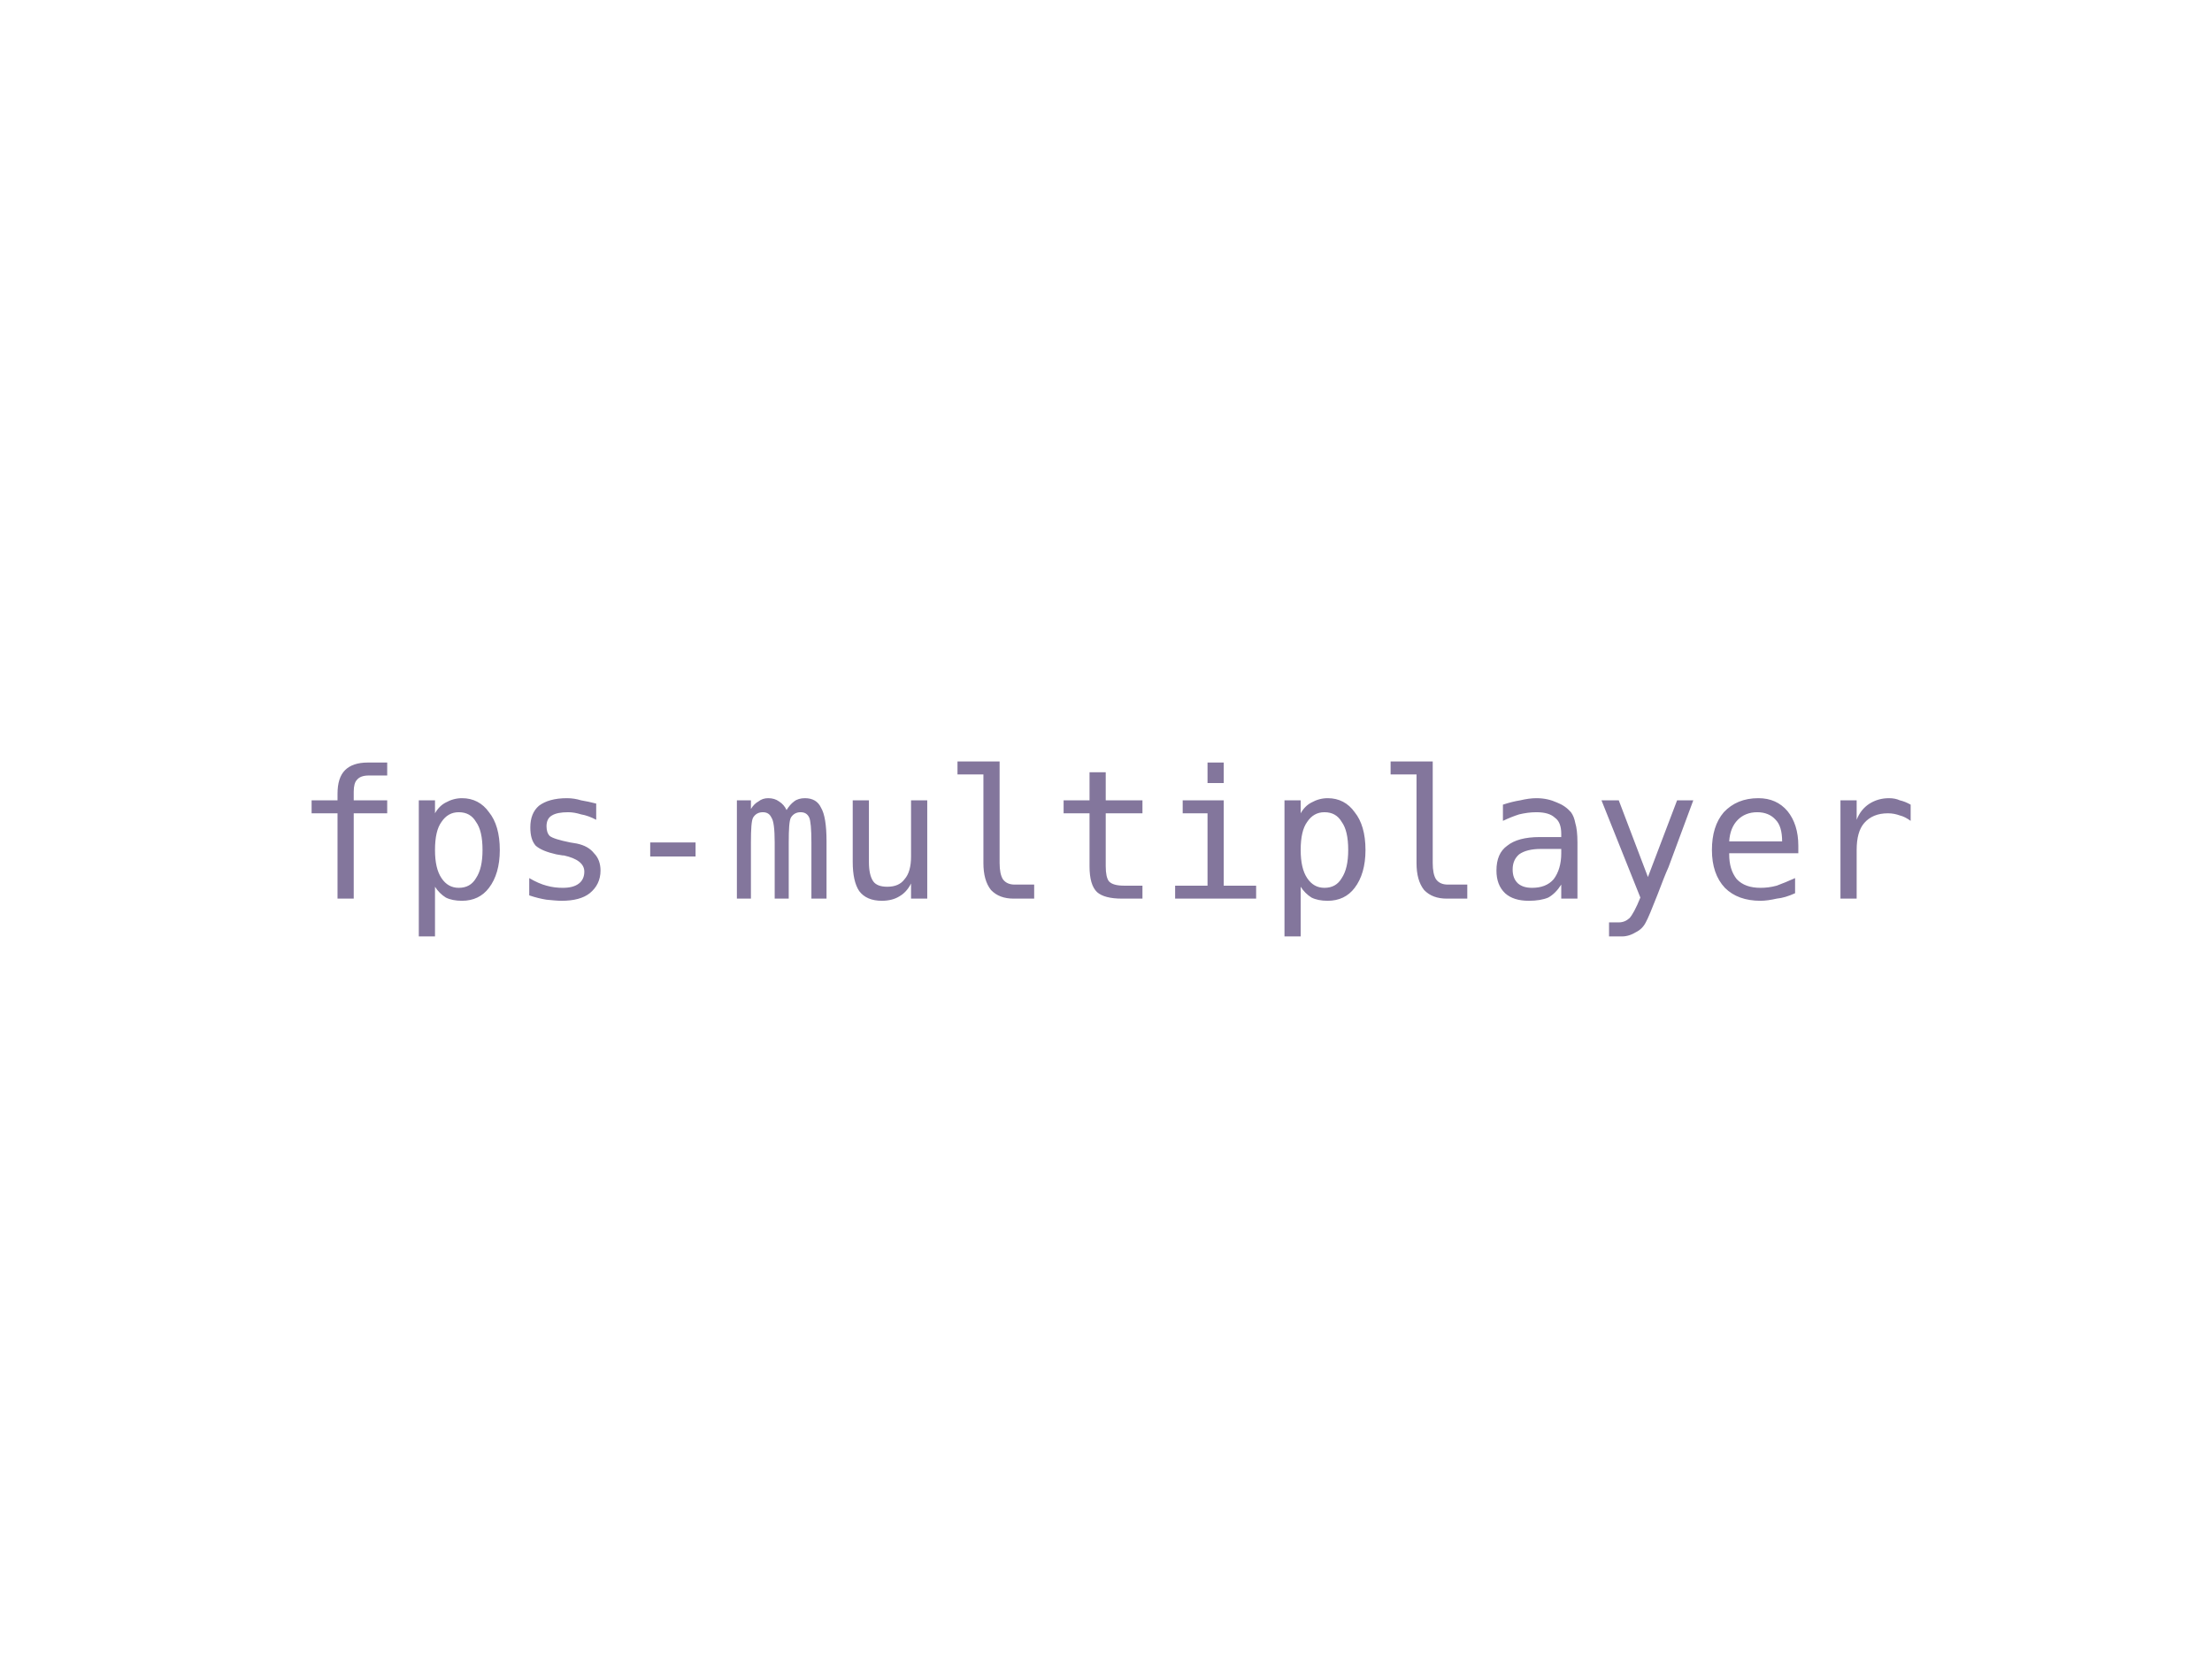
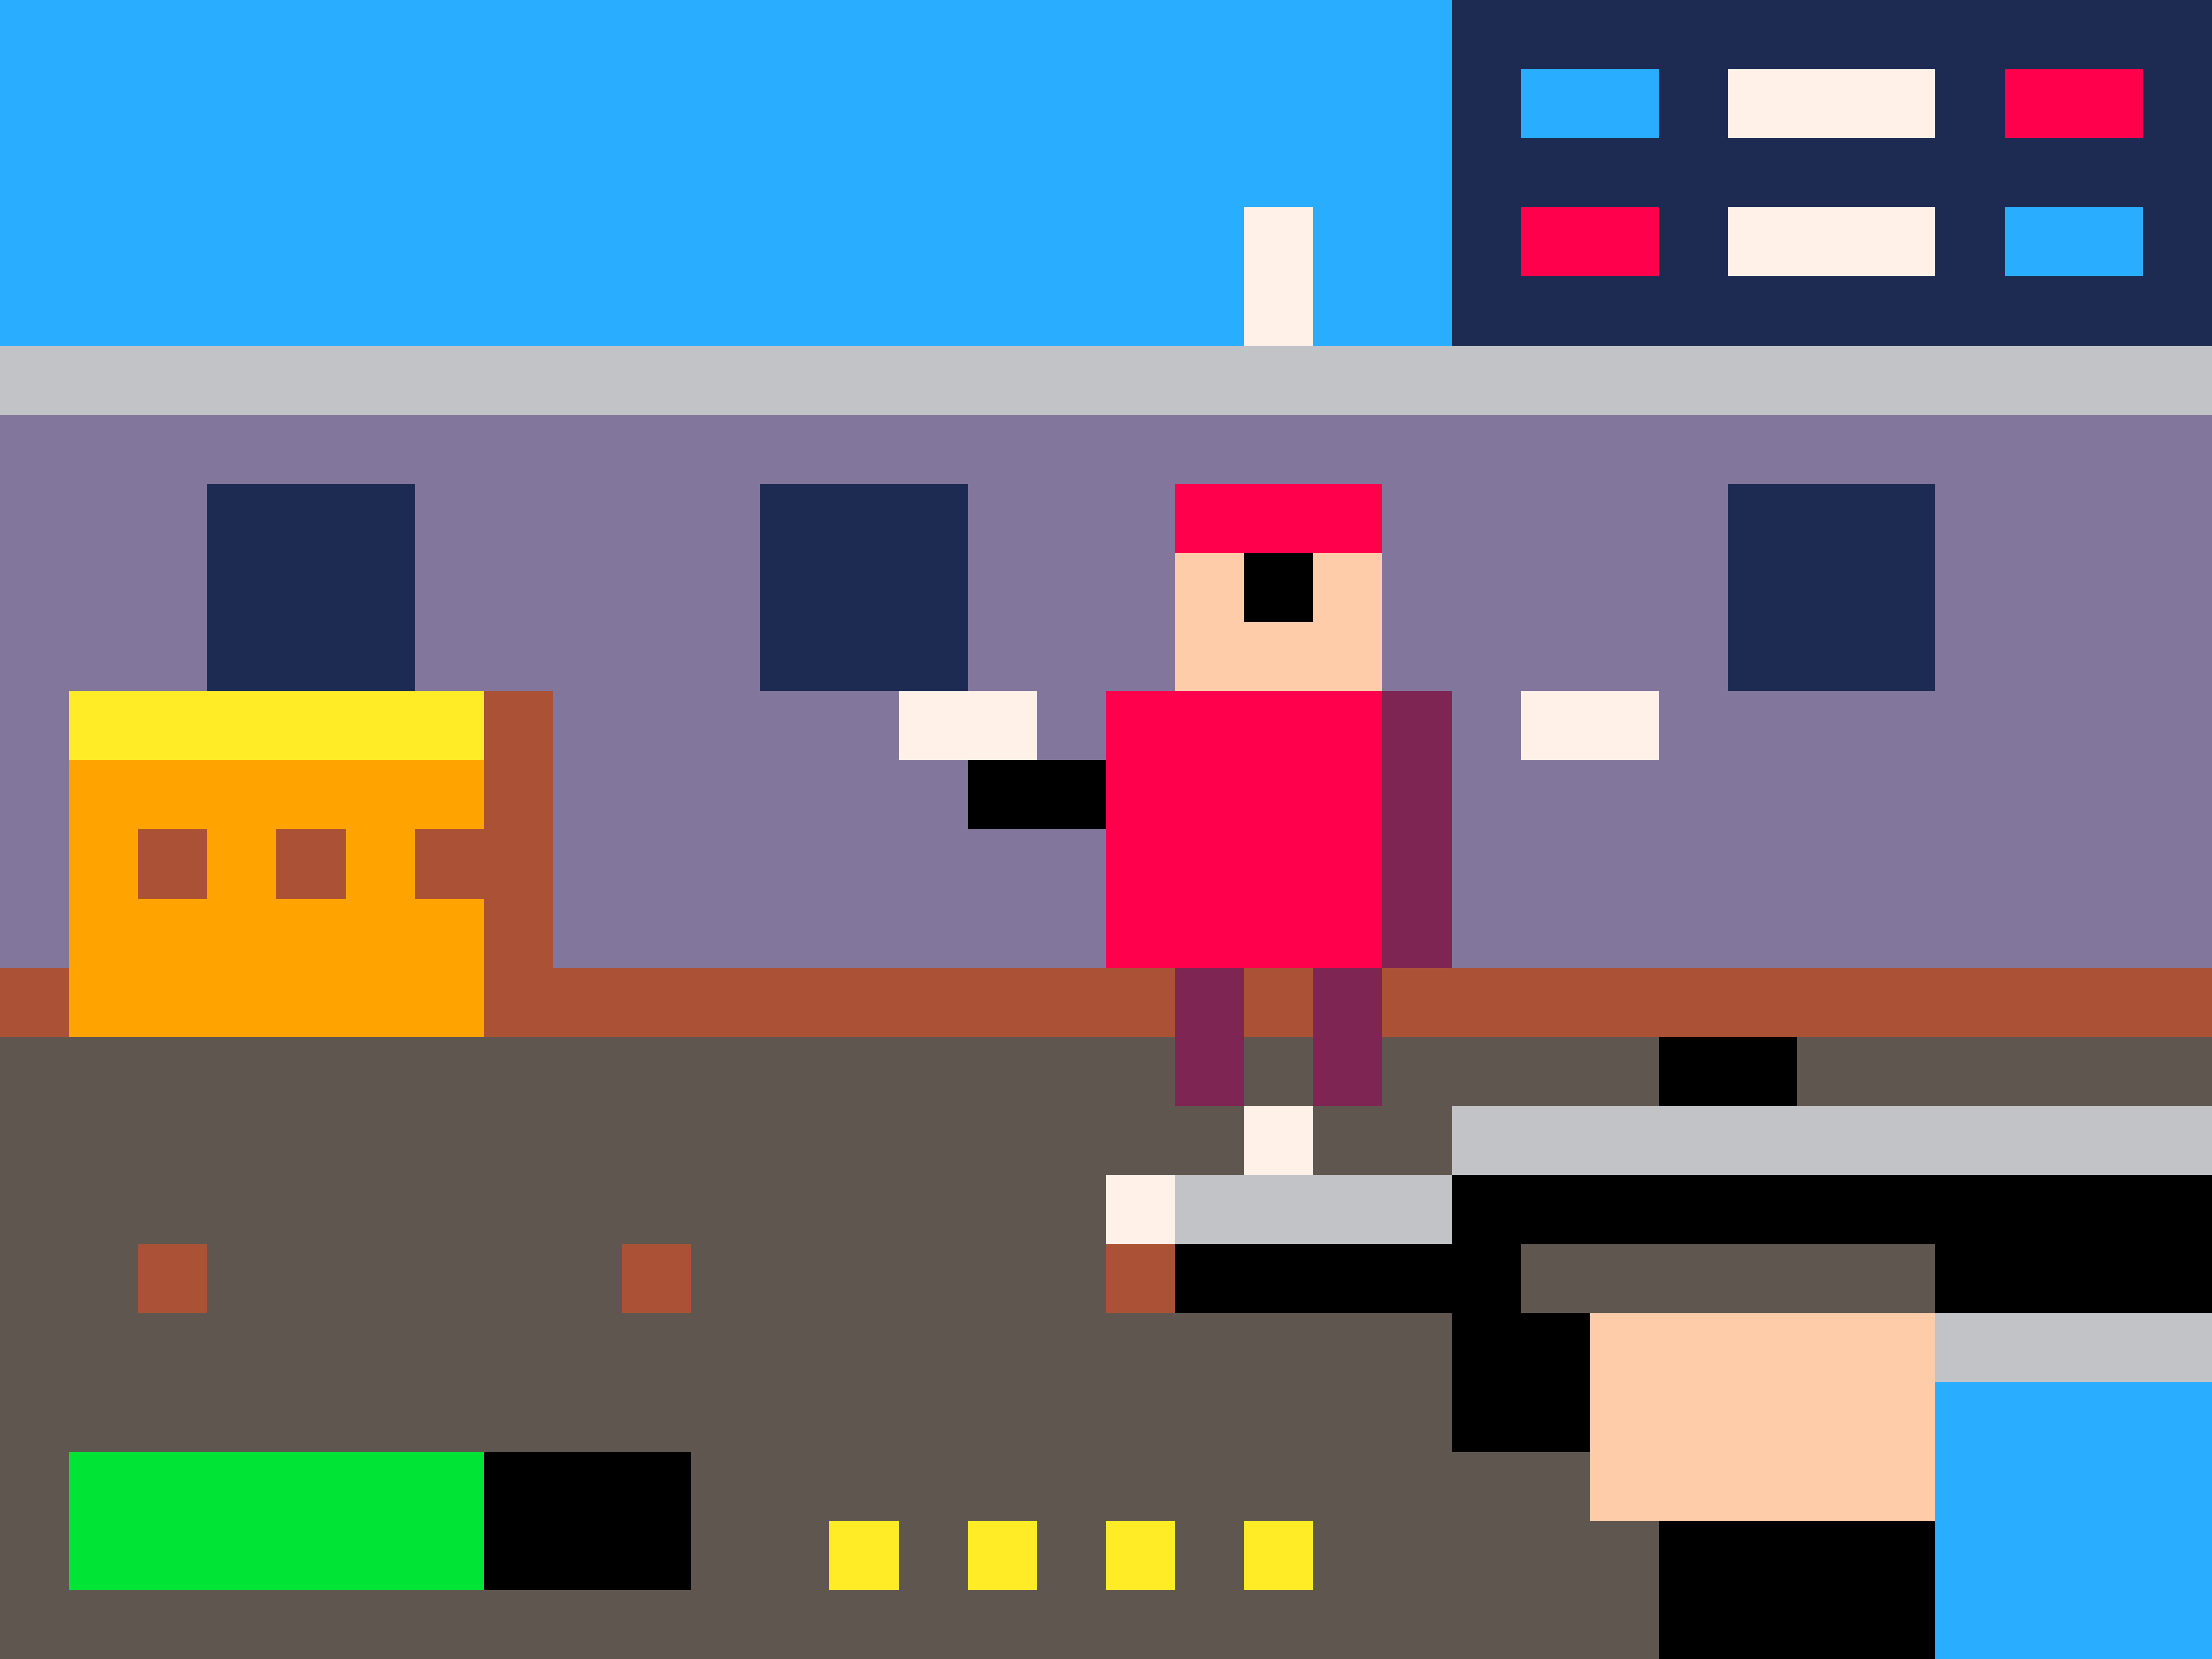
<svg xmlns="http://www.w3.org/2000/svg" viewBox="0 0 32 24" shape-rendering="crispEdges">
-   <text x="16" y="13" font-size="2.6" font-family="monospace" text-anchor="middle" fill="#83769c">fps-multiplayer</text>
+   <rect x="0" y="0" width="21" height="1" fill="#29adff" />
+   <rect x="21" y="0" width="11" height="1" fill="#1d2b53" />
+   <rect x="0" y="1" width="21" height="1" fill="#29adff" />
+   <rect x="21" y="1" width="1" height="1" fill="#1d2b53" />
+   <rect x="22" y="1" width="2" height="1" fill="#29adff" />
+   <rect x="24" y="1" width="1" height="1" fill="#1d2b53" />
+   <rect x="25" y="1" width="3" height="1" fill="#fff1e8" />
+   <rect x="28" y="1" width="1" height="1" fill="#1d2b53" />
+   <rect x="29" y="1" width="2" height="1" fill="#ff004d" />
+   <rect x="31" y="1" width="1" height="1" fill="#1d2b53" />
+   <rect x="0" y="2" width="21" height="1" fill="#29adff" />
+   <rect x="21" y="2" width="11" height="1" fill="#1d2b53" />
+   <rect x="0" y="3" width="18" height="1" fill="#29adff" />
+   <rect x="18" y="3" width="1" height="1" fill="#fff1e8" />
+   <rect x="19" y="3" width="2" height="1" fill="#29adff" />
+   <rect x="21" y="3" width="1" height="1" fill="#1d2b53" />
+   <rect x="22" y="3" width="2" height="1" fill="#ff004d" />
+   <rect x="24" y="3" width="1" height="1" fill="#1d2b53" />
+   <rect x="25" y="3" width="3" height="1" fill="#fff1e8" />
+   <rect x="28" y="3" width="1" height="1" fill="#1d2b53" />
+   <rect x="29" y="3" width="2" height="1" fill="#29adff" />
+   <rect x="31" y="3" width="1" height="1" fill="#1d2b53" />
+   <rect x="0" y="4" width="18" height="1" fill="#29adff" />
+   <rect x="18" y="4" width="1" height="1" fill="#fff1e8" />
+   <rect x="19" y="4" width="2" height="1" fill="#29adff" />
+   <rect x="21" y="4" width="11" height="1" fill="#1d2b53" />
+   <rect x="0" y="5" width="32" height="1" fill="#c2c3c7" />
+   <rect x="0" y="6" width="32" height="1" fill="#83769c" />
+   <rect x="0" y="7" width="3" height="1" fill="#83769c" />
+   <rect x="3" y="7" width="3" height="1" fill="#1d2b53" />
+   <rect x="6" y="7" width="5" height="1" fill="#83769c" />
+   <rect x="11" y="7" width="3" height="1" fill="#1d2b53" />
+   <rect x="14" y="7" width="3" height="1" fill="#83769c" />
+   <rect x="17" y="7" width="3" height="1" fill="#ff004d" />
+   <rect x="20" y="7" width="5" height="1" fill="#83769c" />
+   <rect x="25" y="7" width="3" height="1" fill="#1d2b53" />
+   <rect x="28" y="7" width="4" height="1" fill="#83769c" />
+   <rect x="0" y="8" width="3" height="1" fill="#83769c" />
+   <rect x="3" y="8" width="3" height="1" fill="#1d2b53" />
+   <rect x="6" y="8" width="5" height="1" fill="#83769c" />
+   <rect x="11" y="8" width="3" height="1" fill="#1d2b53" />
+   <rect x="14" y="8" width="3" height="1" fill="#83769c" />
+   <rect x="17" y="8" width="1" height="1" fill="#ffccaa" />
+   <rect x="18" y="8" width="1" height="1" fill="#000000" />
+   <rect x="19" y="8" width="1" height="1" fill="#ffccaa" />
+   <rect x="20" y="8" width="5" height="1" fill="#83769c" />
+   <rect x="25" y="8" width="3" height="1" fill="#1d2b53" />
+   <rect x="28" y="8" width="4" height="1" fill="#83769c" />
+   <rect x="0" y="9" width="3" height="1" fill="#83769c" />
+   <rect x="3" y="9" width="3" height="1" fill="#1d2b53" />
+   <rect x="6" y="9" width="5" height="1" fill="#83769c" />
+   <rect x="11" y="9" width="3" height="1" fill="#1d2b53" />
+   <rect x="14" y="9" width="3" height="1" fill="#83769c" />
+   <rect x="17" y="9" width="3" height="1" fill="#ffccaa" />
+   <rect x="20" y="9" width="5" height="1" fill="#83769c" />
+   <rect x="25" y="9" width="3" height="1" fill="#1d2b53" />
+   <rect x="28" y="9" width="4" height="1" fill="#83769c" />
+   <rect x="0" y="10" width="1" height="1" fill="#83769c" />
+   <rect x="1" y="10" width="6" height="1" fill="#ffec27" />
+   <rect x="7" y="10" width="1" height="1" fill="#ab5236" />
+   <rect x="8" y="10" width="5" height="1" fill="#83769c" />
+   <rect x="13" y="10" width="2" height="1" fill="#fff1e8" />
+   <rect x="15" y="10" width="1" height="1" fill="#83769c" />
+   <rect x="16" y="10" width="4" height="1" fill="#ff004d" />
+   <rect x="20" y="10" width="1" height="1" fill="#7e2553" />
+   <rect x="21" y="10" width="1" height="1" fill="#83769c" />
+   <rect x="22" y="10" width="2" height="1" fill="#fff1e8" />
+   <rect x="24" y="10" width="8" height="1" fill="#83769c" />
+   <rect x="0" y="11" width="1" height="1" fill="#83769c" />
+   <rect x="1" y="11" width="6" height="1" fill="#ffa300" />
+   <rect x="7" y="11" width="1" height="1" fill="#ab5236" />
+   <rect x="8" y="11" width="6" height="1" fill="#83769c" />
+   <rect x="14" y="11" width="2" height="1" fill="#000000" />
+   <rect x="16" y="11" width="4" height="1" fill="#ff004d" />
+   <rect x="20" y="11" width="1" height="1" fill="#7e2553" />
+   <rect x="21" y="11" width="11" height="1" fill="#83769c" />
+   <rect x="0" y="12" width="1" height="1" fill="#83769c" />
+   <rect x="1" y="12" width="1" height="1" fill="#ffa300" />
+   <rect x="2" y="12" width="1" height="1" fill="#ab5236" />
+   <rect x="3" y="12" width="1" height="1" fill="#ffa300" />
+   <rect x="4" y="12" width="1" height="1" fill="#ab5236" />
+   <rect x="5" y="12" width="1" height="1" fill="#ffa300" />
+   <rect x="6" y="12" width="2" height="1" fill="#ab5236" />
+   <rect x="8" y="12" width="8" height="1" fill="#83769c" />
+   <rect x="16" y="12" width="4" height="1" fill="#ff004d" />
+   <rect x="20" y="12" width="1" height="1" fill="#7e2553" />
+   <rect x="21" y="12" width="11" height="1" fill="#83769c" />
+   <rect x="0" y="13" width="1" height="1" fill="#83769c" />
+   <rect x="1" y="13" width="6" height="1" fill="#ffa300" />
+   <rect x="7" y="13" width="1" height="1" fill="#ab5236" />
+   <rect x="8" y="13" width="8" height="1" fill="#83769c" />
+   <rect x="16" y="13" width="4" height="1" fill="#ff004d" />
+   <rect x="20" y="13" width="1" height="1" fill="#7e2553" />
+   <rect x="21" y="13" width="11" height="1" fill="#83769c" />
+   <rect x="0" y="14" width="1" height="1" fill="#ab5236" />
+   <rect x="1" y="14" width="6" height="1" fill="#ffa300" />
+   <rect x="7" y="14" width="10" height="1" fill="#ab5236" />
+   <rect x="17" y="14" width="1" height="1" fill="#7e2553" />
+   <rect x="18" y="14" width="1" height="1" fill="#ab5236" />
+   <rect x="19" y="14" width="1" height="1" fill="#7e2553" />
+   <rect x="20" y="14" width="12" height="1" fill="#ab5236" />
+   <rect x="0" y="15" width="17" height="1" fill="#5f574f" />
+   <rect x="17" y="15" width="1" height="1" fill="#7e2553" />
+   <rect x="18" y="15" width="1" height="1" fill="#5f574f" />
+   <rect x="19" y="15" width="1" height="1" fill="#7e2553" />
+   <rect x="20" y="15" width="4" height="1" fill="#5f574f" />
+   <rect x="24" y="15" width="2" height="1" fill="#000000" />
+   <rect x="26" y="15" width="6" height="1" fill="#5f574f" />
+   <rect x="0" y="16" width="18" height="1" fill="#5f574f" />
+   <rect x="18" y="16" width="1" height="1" fill="#fff1e8" />
+   <rect x="19" y="16" width="2" height="1" fill="#5f574f" />
+   <rect x="21" y="16" width="11" height="1" fill="#c2c3c7" />
+   <rect x="0" y="17" width="16" height="1" fill="#5f574f" />
+   <rect x="16" y="17" width="1" height="1" fill="#fff1e8" />
+   <rect x="17" y="17" width="4" height="1" fill="#c2c3c7" />
+   <rect x="21" y="17" width="11" height="1" fill="#000000" />
+   <rect x="0" y="18" width="2" height="1" fill="#5f574f" />
+   <rect x="2" y="18" width="1" height="1" fill="#ab5236" />
+   <rect x="3" y="18" width="6" height="1" fill="#5f574f" />
+   <rect x="9" y="18" width="1" height="1" fill="#ab5236" />
+   <rect x="10" y="18" width="6" height="1" fill="#5f574f" />
+   <rect x="16" y="18" width="1" height="1" fill="#ab5236" />
+   <rect x="17" y="18" width="5" height="1" fill="#000000" />
+   <rect x="22" y="18" width="6" height="1" fill="#5f574f" />
+   <rect x="28" y="18" width="4" height="1" fill="#000000" />
+   <rect x="0" y="19" width="21" height="1" fill="#5f574f" />
+   <rect x="21" y="19" width="2" height="1" fill="#000000" />
+   <rect x="23" y="19" width="5" height="1" fill="#ffccaa" />
+   <rect x="28" y="19" width="4" height="1" fill="#c2c3c7" />
+   <rect x="0" y="20" width="21" height="1" fill="#5f574f" />
+   <rect x="21" y="20" width="2" height="1" fill="#000000" />
+   <rect x="23" y="20" width="5" height="1" fill="#ffccaa" />
+   <rect x="28" y="20" width="4" height="1" fill="#29adff" />
+   <rect x="0" y="21" width="1" height="1" fill="#5f574f" />
+   <rect x="1" y="21" width="6" height="1" fill="#00e436" />
+   <rect x="7" y="21" width="3" height="1" fill="#000000" />
+   <rect x="10" y="21" width="13" height="1" fill="#5f574f" />
+   <rect x="23" y="21" width="5" height="1" fill="#ffccaa" />
+   <rect x="28" y="21" width="4" height="1" fill="#29adff" />
+   <rect x="0" y="22" width="1" height="1" fill="#5f574f" />
+   <rect x="1" y="22" width="6" height="1" fill="#00e436" />
+   <rect x="7" y="22" width="3" height="1" fill="#000000" />
+   <rect x="10" y="22" width="2" height="1" fill="#5f574f" />
+   <rect x="12" y="22" width="1" height="1" fill="#ffec27" />
+   <rect x="13" y="22" width="1" height="1" fill="#5f574f" />
+   <rect x="14" y="22" width="1" height="1" fill="#ffec27" />
+   <rect x="15" y="22" width="1" height="1" fill="#5f574f" />
+   <rect x="16" y="22" width="1" height="1" fill="#ffec27" />
+   <rect x="17" y="22" width="1" height="1" fill="#5f574f" />
+   <rect x="18" y="22" width="1" height="1" fill="#ffec27" />
+   <rect x="19" y="22" width="5" height="1" fill="#5f574f" />
+   <rect x="24" y="22" width="4" height="1" fill="#000000" />
+   <rect x="28" y="22" width="4" height="1" fill="#29adff" />
+   <rect x="0" y="23" width="24" height="1" fill="#5f574f" />
+   <rect x="24" y="23" width="4" height="1" fill="#000000" />
+   <rect x="28" y="23" width="4" height="1" fill="#29adff" />
</svg>
